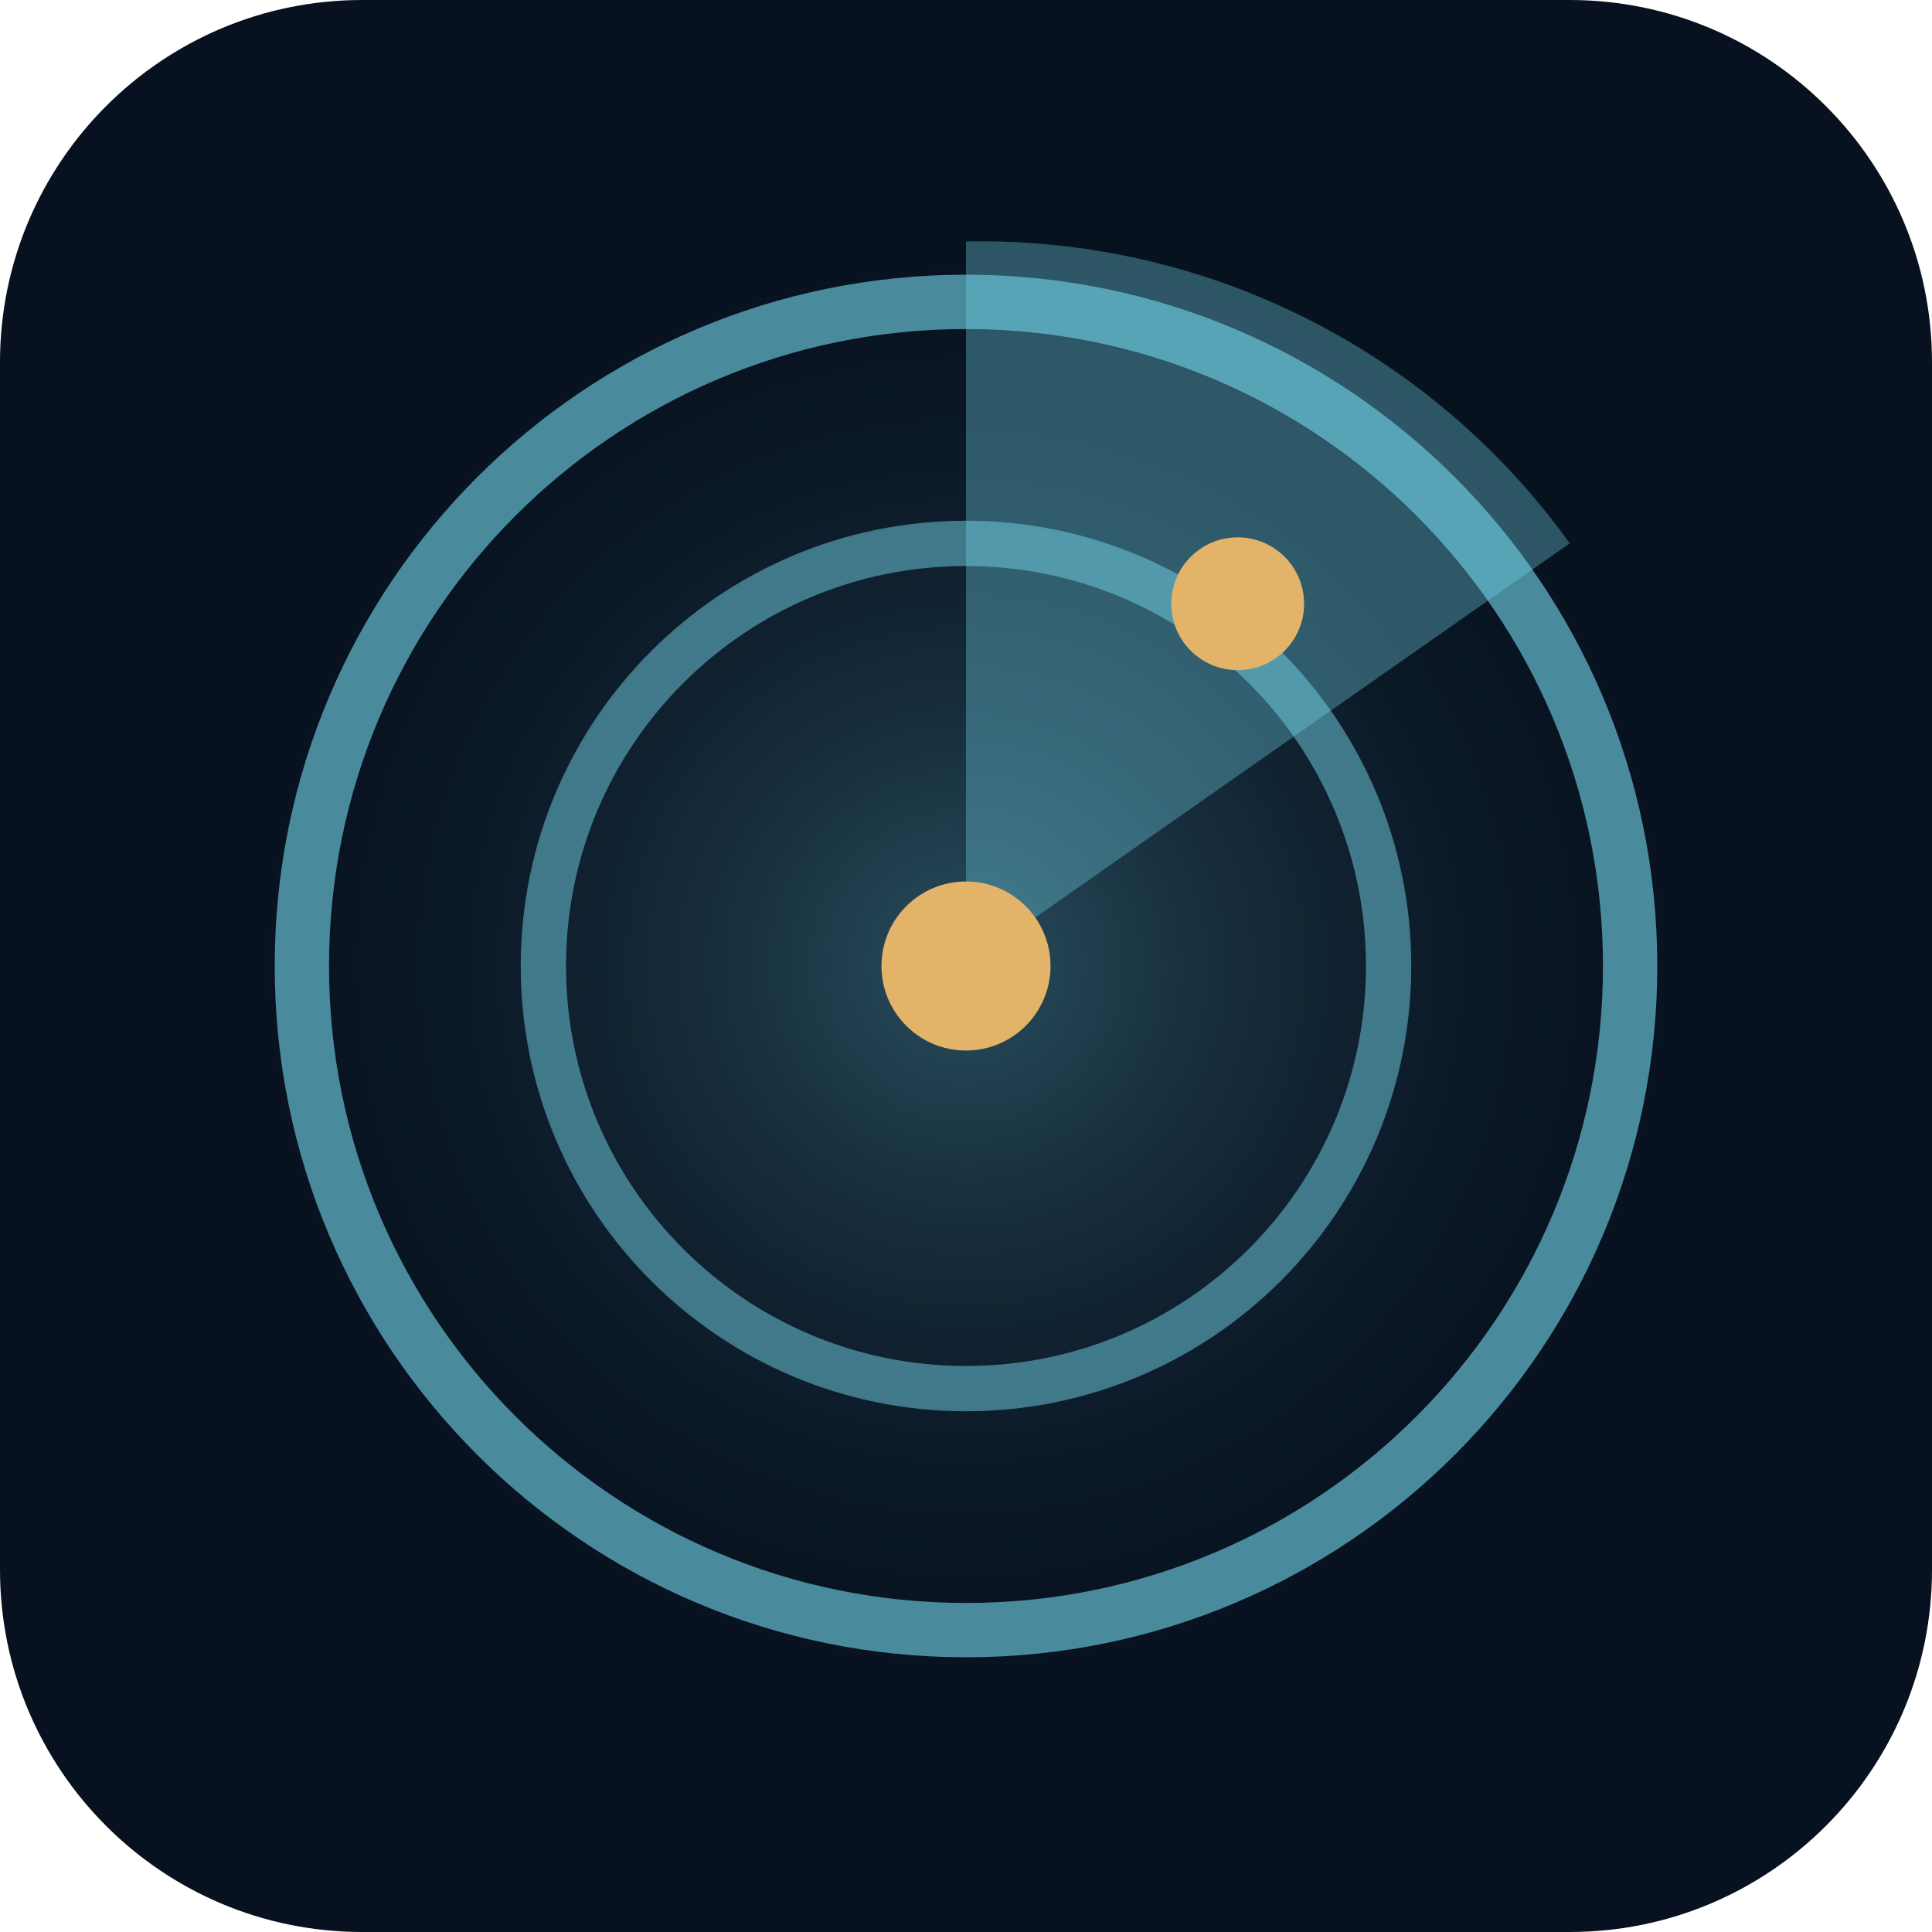
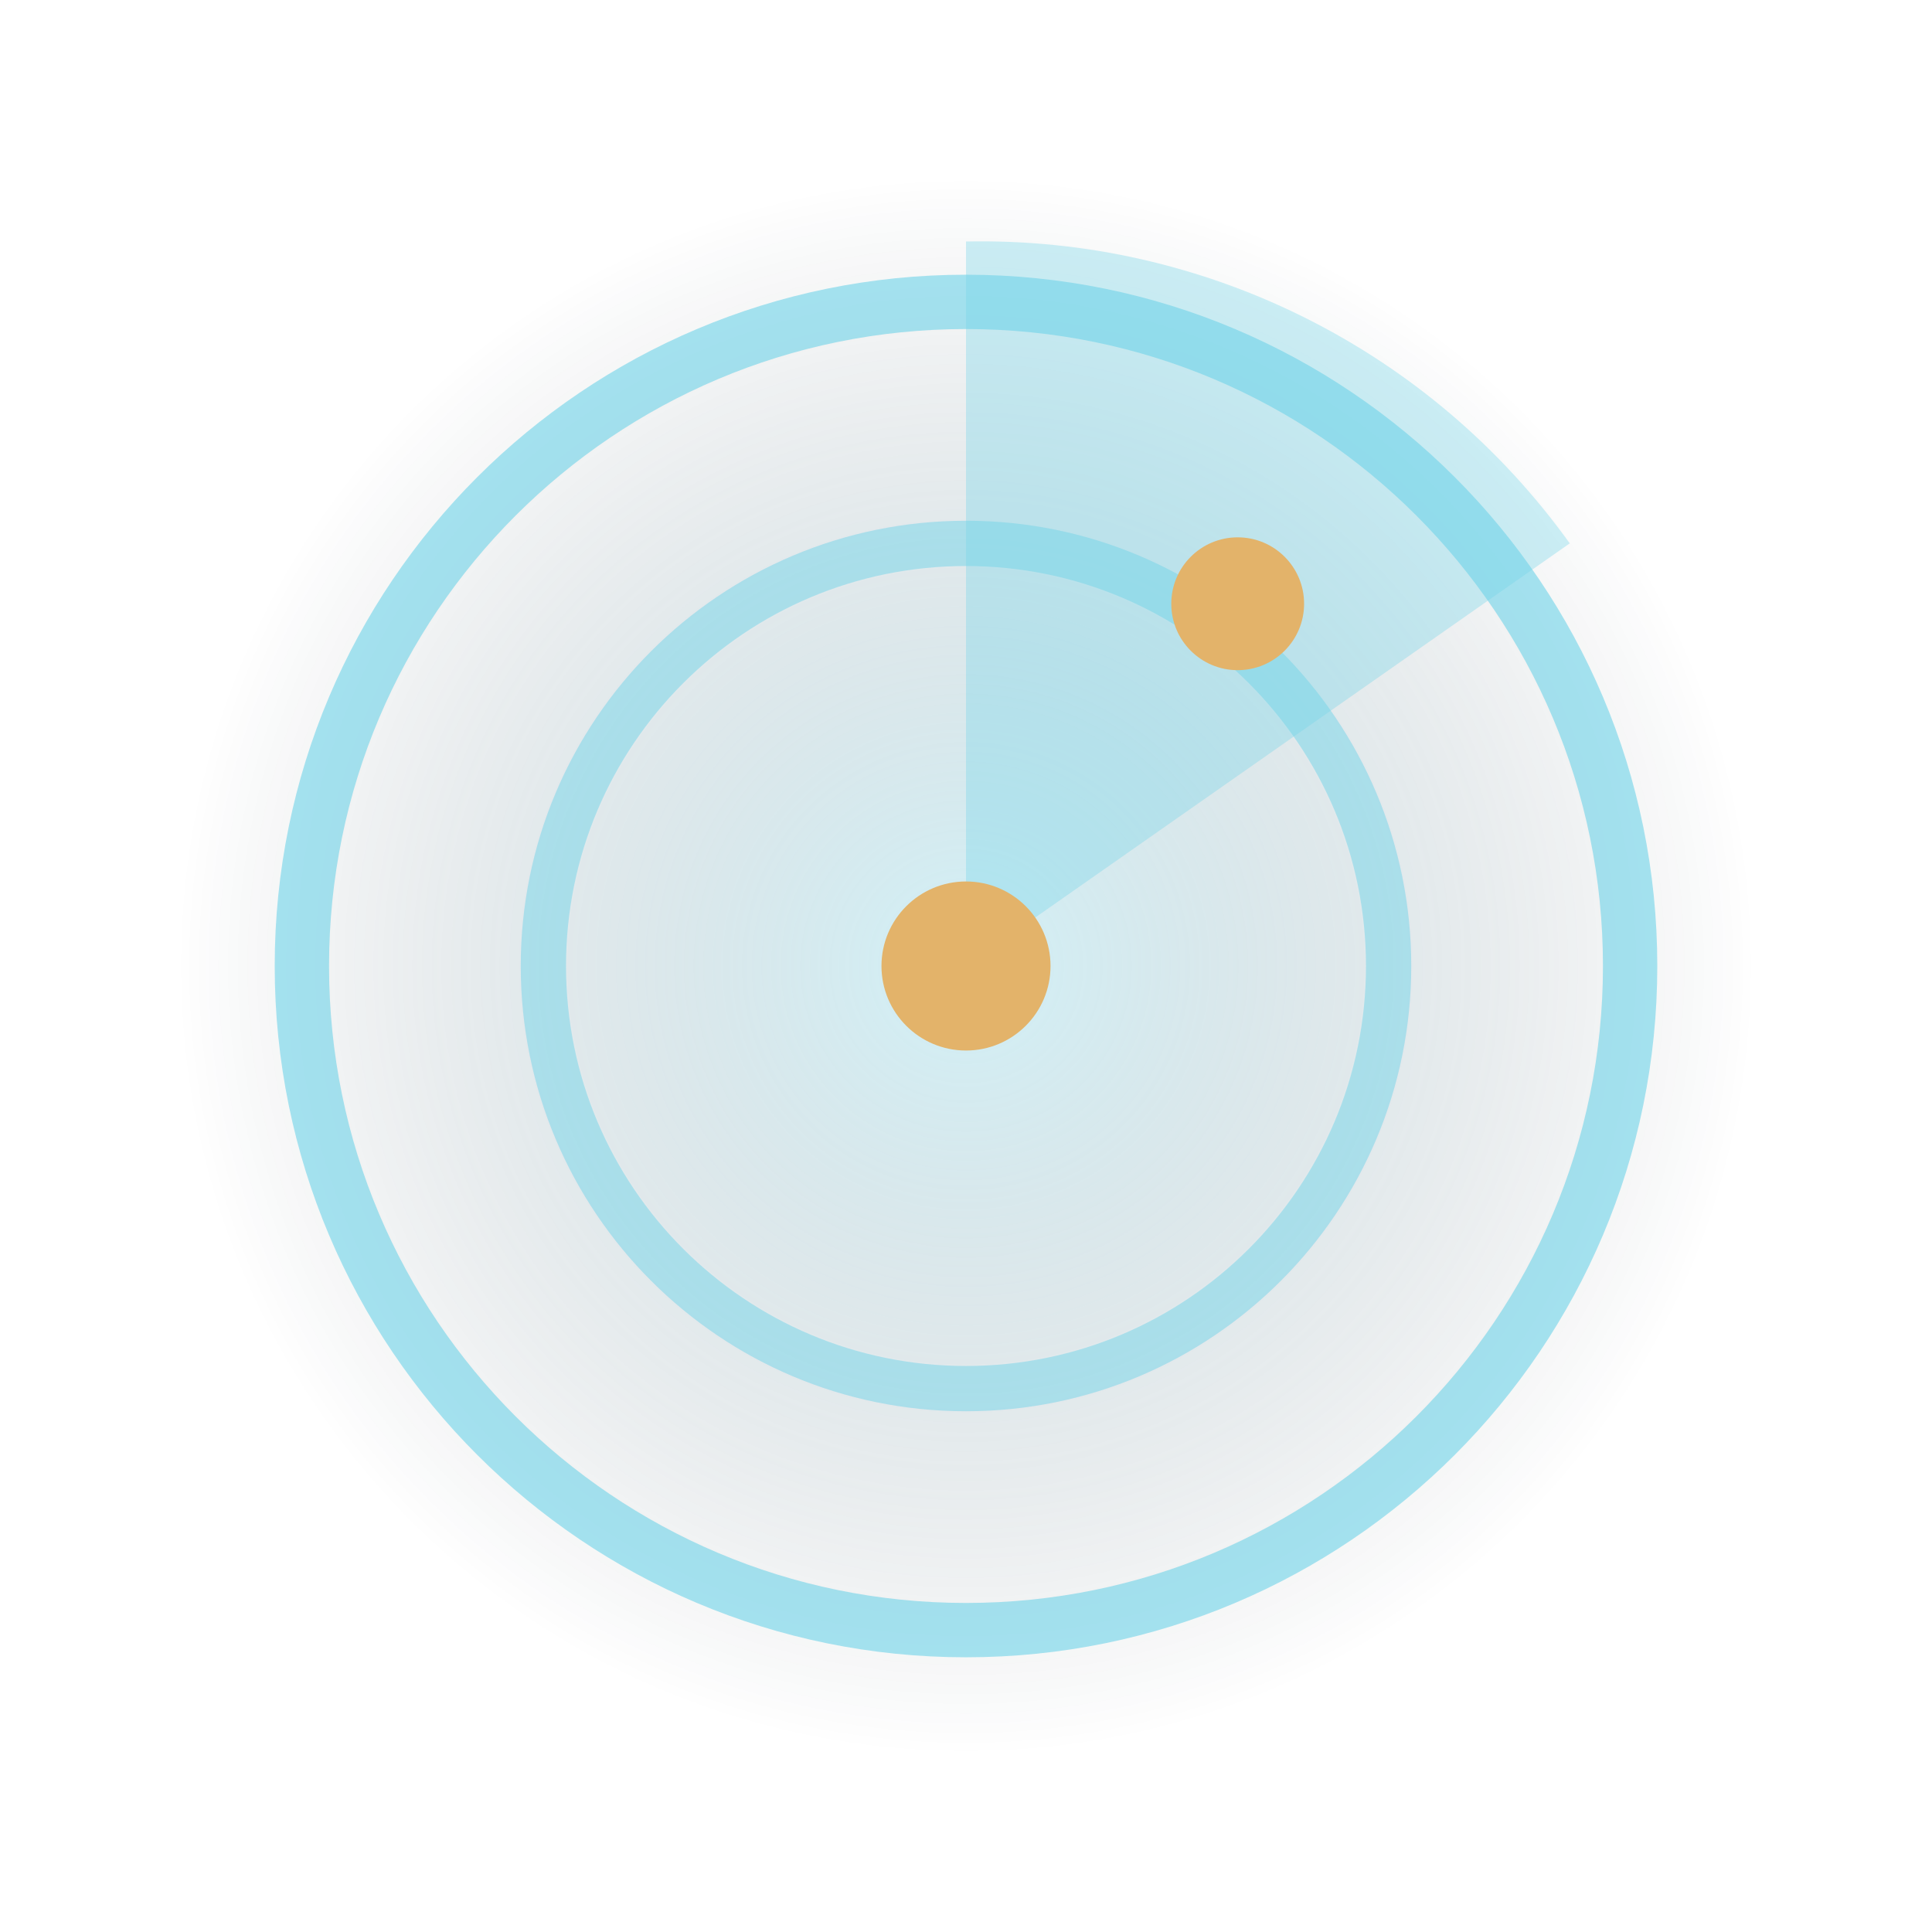
<svg xmlns="http://www.w3.org/2000/svg" viewBox="0 0 64 64">
  <defs>
    <radialGradient id="g" cx="50%" cy="50%" r="50%">
      <stop offset="0%" stop-color="#72d4e8" stop-opacity="0.32" />
      <stop offset="100%" stop-color="#07111f" stop-opacity="0" />
    </radialGradient>
  </defs>
-   <rect width="64" height="64" rx="12" fill="#07111f" />
  <circle cx="32" cy="32" r="26" fill="url(#g)" />
  <circle cx="32" cy="32" r="22" fill="none" stroke="#72d4e8" stroke-opacity="0.62" stroke-width="1.8" />
  <circle cx="32" cy="32" r="14" fill="none" stroke="#72d4e8" stroke-opacity="0.5" stroke-width="1.5" />
  <path d="M32 32 L32 8 A24 24 0 0 1 52 18 Z" fill="#72d4e8" fill-opacity="0.35" />
  <circle cx="41" cy="20" r="2.2" fill="#e3b36a" />
  <circle cx="32" cy="32" r="2.8" fill="#e3b36a" />
</svg>
